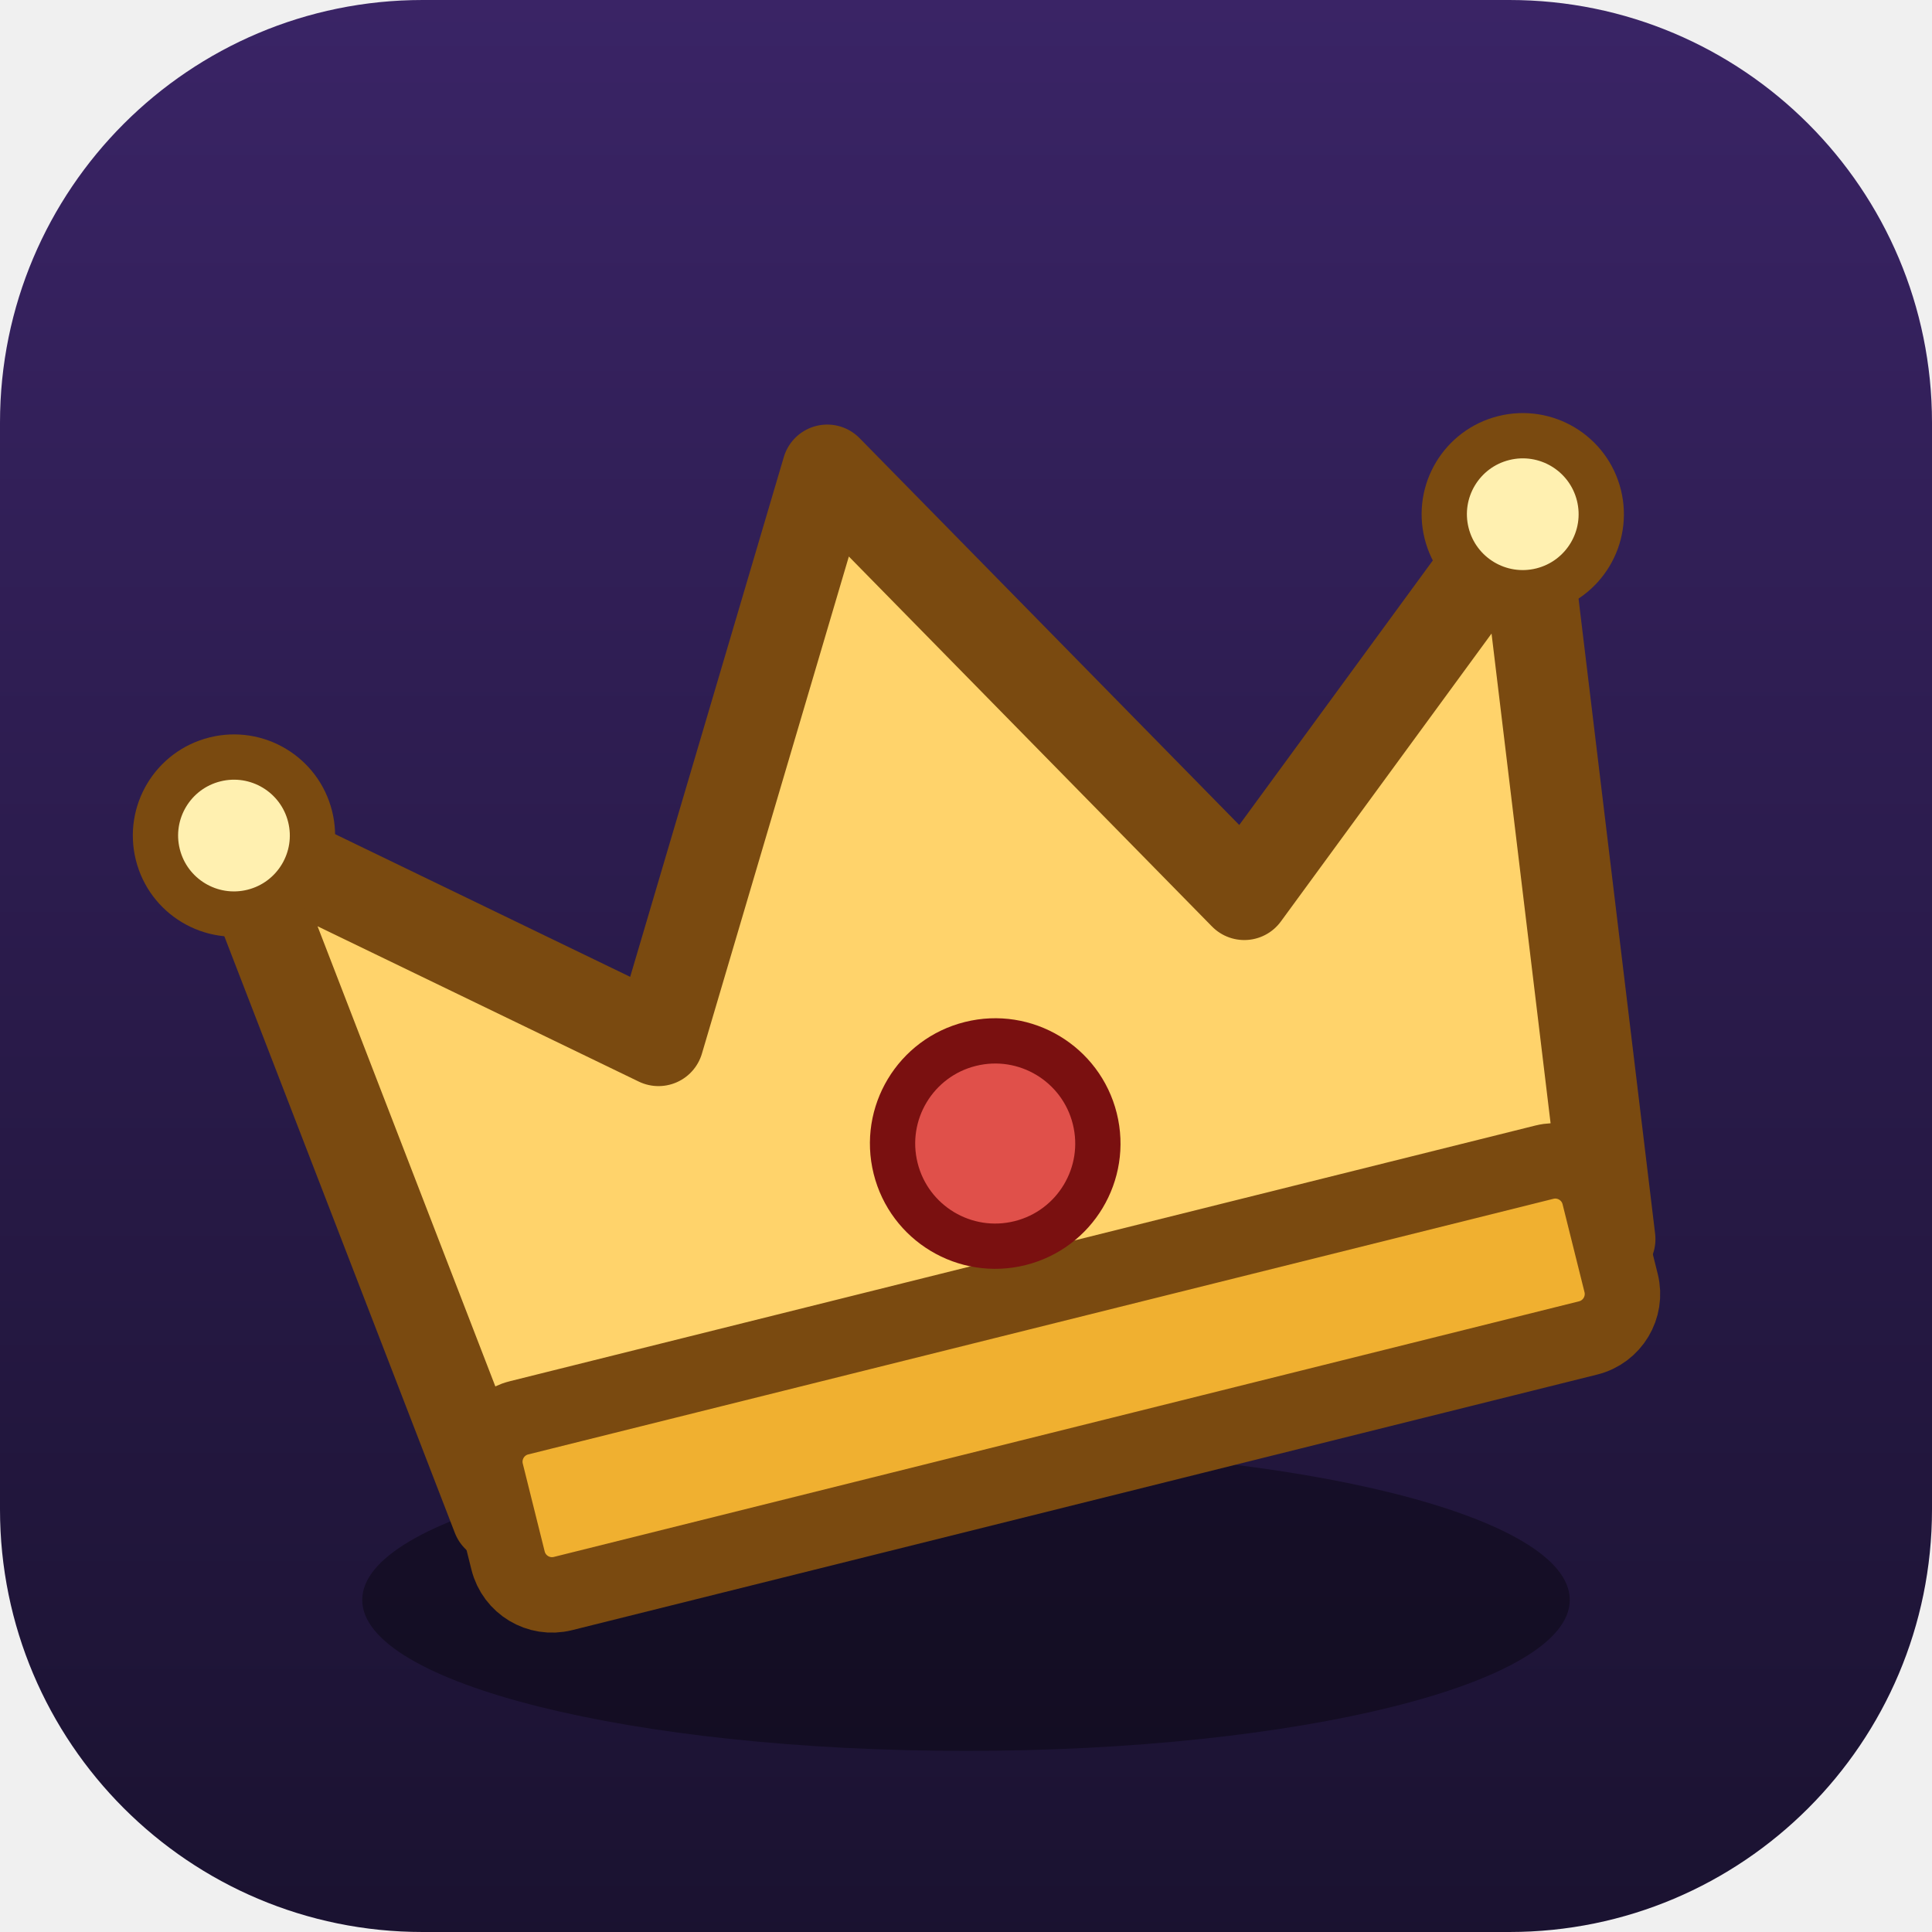
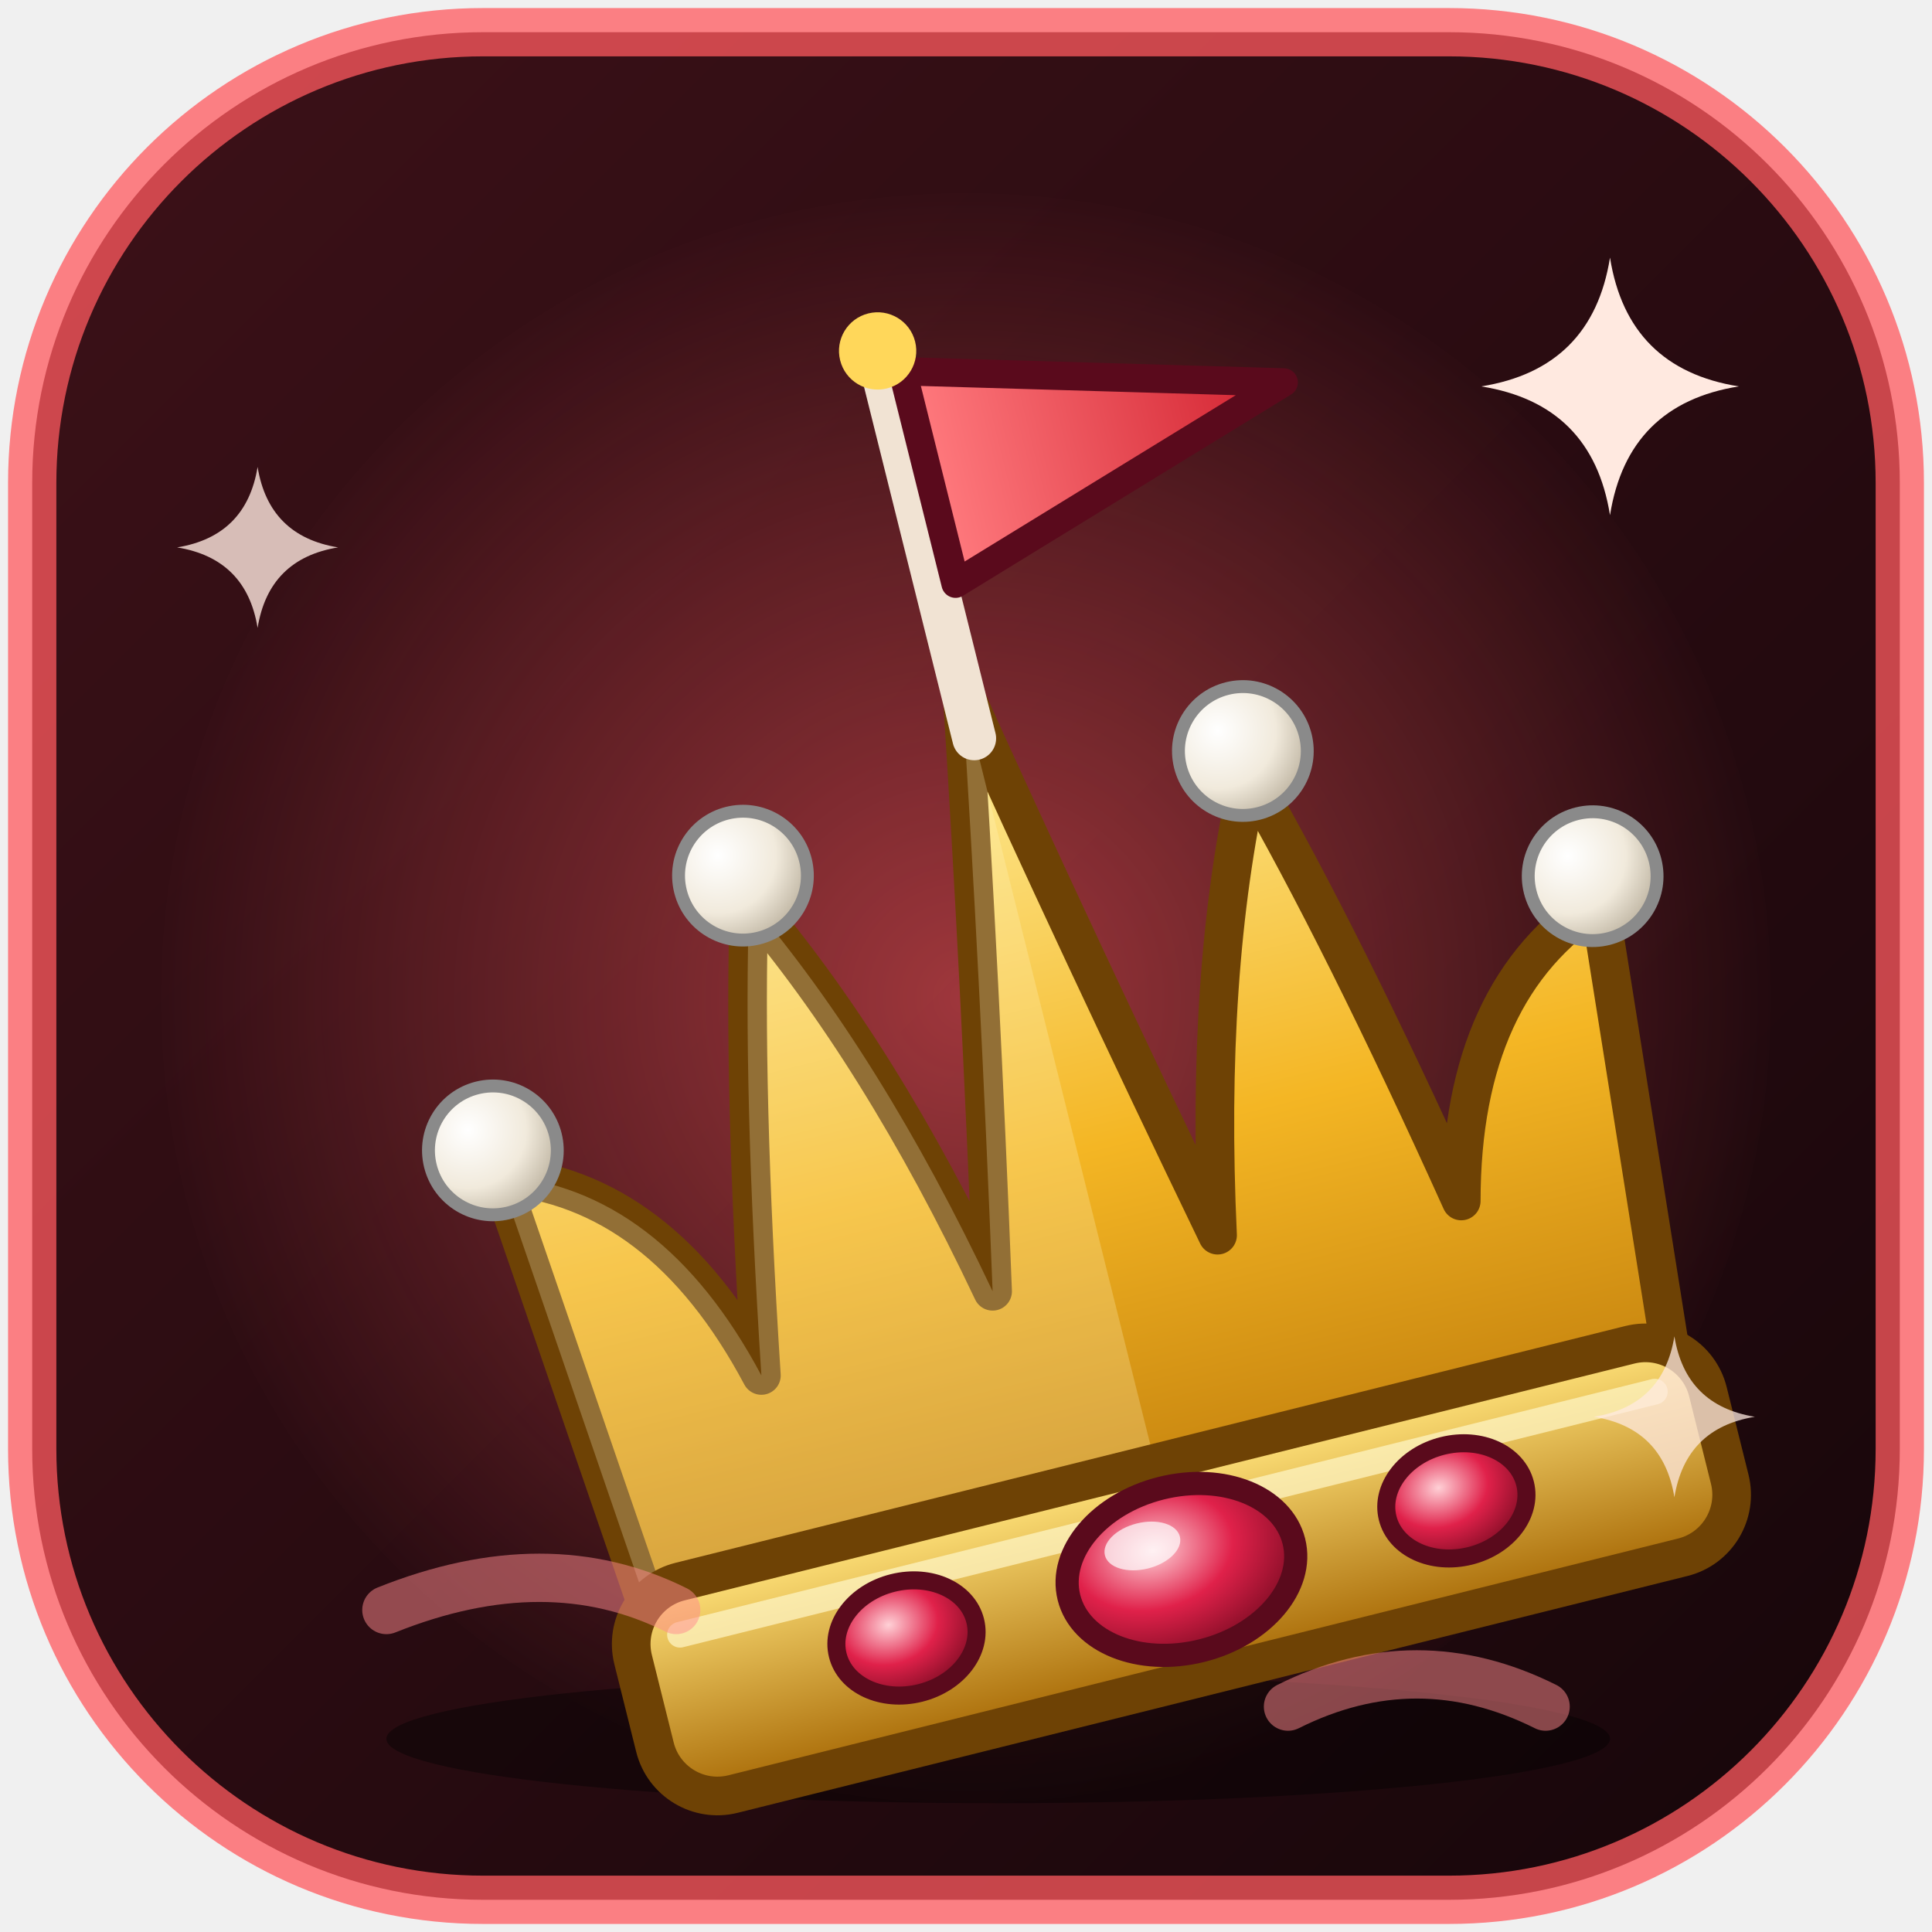
- <svg xmlns="http://www.w3.org/2000/svg" viewBox="0 0 64 64">
+ <svg xmlns="http://www.w3.org/2000/svg" viewBox="0 0 120 120">
  <defs>
-     <linearGradient id="g" x1="0" y1="0" x2="0" y2="1">
-       <stop offset="0" stop-color="#3a2466" />
-       <stop offset="1" stop-color="#1a1230" />
+     <linearGradient id="bg" x1="0" y1="0" x2="1" y2="1">
+       <stop offset="0" stop-color="#3d1118" />
+       <stop offset="1" stop-color="#16060a" />
    </linearGradient>
+     <radialGradient id="gl" cx=".5" cy=".5" r=".5">
+       <stop offset="0" stop-color="#ff5a5f" stop-opacity=".55" />
+       <stop offset="1" stop-color="#ff5a5f" stop-opacity="0" />
+     </radialGradient>
+     <linearGradient id="cg" x1="0" y1="0" x2="0" y2="1">
+       <stop offset="0" stop-color="#fff0a0" />
+       <stop offset=".5" stop-color="#f4b624" />
+       <stop offset="1" stop-color="#b87408" />
+     </linearGradient>
+     <linearGradient id="bd" x1="0" y1="0" x2="0" y2="1">
+       <stop offset="0" stop-color="#ffe27a" />
+       <stop offset="1" stop-color="#a86a06" />
+     </linearGradient>
+     <linearGradient id="fl" x1="0" y1="0" x2="1" y2="0">
+       <stop offset="0" stop-color="#ff7a7e" />
+       <stop offset="1" stop-color="#d1202e" />
+     </linearGradient>
+     <radialGradient id="rb" cx=".4" cy=".35" r=".7">
+       <stop offset="0" stop-color="#ffd0d6" />
+       <stop offset=".5" stop-color="#e0214a" />
+       <stop offset="1" stop-color="#7a0b22" />
+     </radialGradient>
+     <radialGradient id="pr" cx=".35" cy=".3" r=".75">
+       <stop offset="0" stop-color="#fff" />
+       <stop offset=".6" stop-color="#f1eadc" />
+       <stop offset="1" stop-color="#bdb3a0" />
+     </radialGradient>
+     <filter id="bl" x="-50%" y="-50%" width="200%" height="200%">
+       <feGaussianBlur stdDeviation="3" />
+     </filter>
  </defs>
-   <rect width="64" height="64" rx="14" fill="url(#g)" />
-   <ellipse cx="32" cy="53" rx="20" ry="5" fill="#000" opacity=".35" />
-   <g transform="rotate(-14 32 34)">
-     <path d="M13 46l-3-24 12 10 10-17 10 17 12-10-3 24z" fill="#ffd36b" stroke="#7a4a10" stroke-width="3" stroke-linejoin="round" />
-     <rect x="13" y="43" width="38" height="6" rx="1.5" fill="#f0b030" stroke="#7a4a10" stroke-width="2.5" />
-     <circle cx="32" cy="38" r="3.4" fill="#e0504a" stroke="#7a1010" stroke-width="1.5" />
-     <circle cx="10" cy="22" r="2.6" fill="#fff0b0" stroke="#7a4a10" stroke-width="1.5" />
-     <circle cx="54" cy="22" r="2.6" fill="#fff0b0" stroke="#7a4a10" stroke-width="1.5" />
+   <rect x="2" y="2" width="116" height="116" rx="28" fill="url(#bg)" stroke="#ff5a5f" stroke-opacity=".75" stroke-width="3" />
+   <circle cx="60" cy="62" r="50" fill="url(#gl)" />
+   <ellipse cx="62" cy="108" rx="38" ry="4" fill="#000" opacity=".4" />
+   <g transform="translate(10 14) rotate(-14 60 60) scale(.8) translate(12 14)">
+     <path d="M26 70 Q60 56 94 70 L96 92 H24 Z" fill="#8a1226" stroke="#3a0610" stroke-width="2" />
+     <path d="M20 94 L16 48 Q28 52 32 68 Q36 46 40 32 Q47 46 51 66 Q56 42 60 20 Q64 42 69 66 Q73 46 80 32 Q84 46 88 68 Q92 52 104 48 L100 94 Z" fill="url(#cg)" stroke="#6e4205" stroke-width="3" stroke-linejoin="round" />
+     <path d="M20 94 L16 48 Q28 52 32 68 Q36 46 40 32 Q47 46 51 66 Q56 42 60 20 L60 94 Z" fill="#fff6c8" opacity=".25" />
+     <rect x="17" y="82" width="86" height="17" rx="5" fill="url(#bd)" stroke="#6e4205" stroke-width="3" />
+     <path d="M21 86 H99" stroke="#fff6c8" stroke-width="2" stroke-linecap="round" opacity=".7" />
+     <ellipse cx="60" cy="90.5" rx="9" ry="6.5" fill="url(#rb)" stroke="#5a0a1c" stroke-width="1.8" />
+     <ellipse cx="57.5" cy="88" rx="3" ry="1.8" fill="#fff" opacity=".7" />
+     <ellipse cx="38" cy="90.5" rx="5.5" ry="4.4" fill="url(#rb)" stroke="#5a0a1c" stroke-width="1.4" />
+     <ellipse cx="82" cy="90.5" rx="5.5" ry="4.4" fill="url(#rb)" stroke="#5a0a1c" stroke-width="1.4" />
+     <circle cx="16" cy="46" r="5" fill="url(#pr)" stroke="#8a8a8a" stroke-width="1" />
+     <circle cx="104" cy="46" r="5" fill="url(#pr)" stroke="#8a8a8a" stroke-width="1" />
+     <circle cx="40" cy="30" r="5" fill="url(#pr)" stroke="#8a8a8a" stroke-width="1" />
+     <circle cx="80" cy="30" r="5" fill="url(#pr)" stroke="#8a8a8a" stroke-width="1" />
+     <path d="M60 24 V-6" stroke="#f1e3d3" stroke-width="3.4" stroke-linecap="round" />
+     <path d="M61.5 -5 L90 3 L61.5 12 Z" fill="url(#fl)" stroke="#5a0a1c" stroke-width="2.2" stroke-linejoin="round" />
+     <circle cx="60" cy="-7" r="3" fill="#ffd75a" />
  </g>
+   <path d="M24 100 q10 -4 18 0 M80 106 q8 -4 16 0" stroke="#ff8a8e" stroke-width="3" stroke-linecap="round" fill="none" opacity=".5" />
+   <path d="M100 16 Q101.1 22.9 108 24 Q101.1 25.1 100 32 Q98.9 25.1 92 24 Q98.9 22.9 100 16Z" fill="#ffe9e0" opacity="1" />
+   <path d="M16 29 Q16.7 33.3 21 34 Q16.7 34.7 16 39 Q15.3 34.7 11 34 Q15.3 33.3 16 29Z" fill="#ffe9e0" opacity="0.8" />
+   <path d="M104 83 Q104.7 87.3 109 88 Q104.7 88.7 104 93 Q103.3 88.7 99 88 Q103.3 87.3 104 83Z" fill="#ffe9e0" opacity="0.75" />
</svg>
